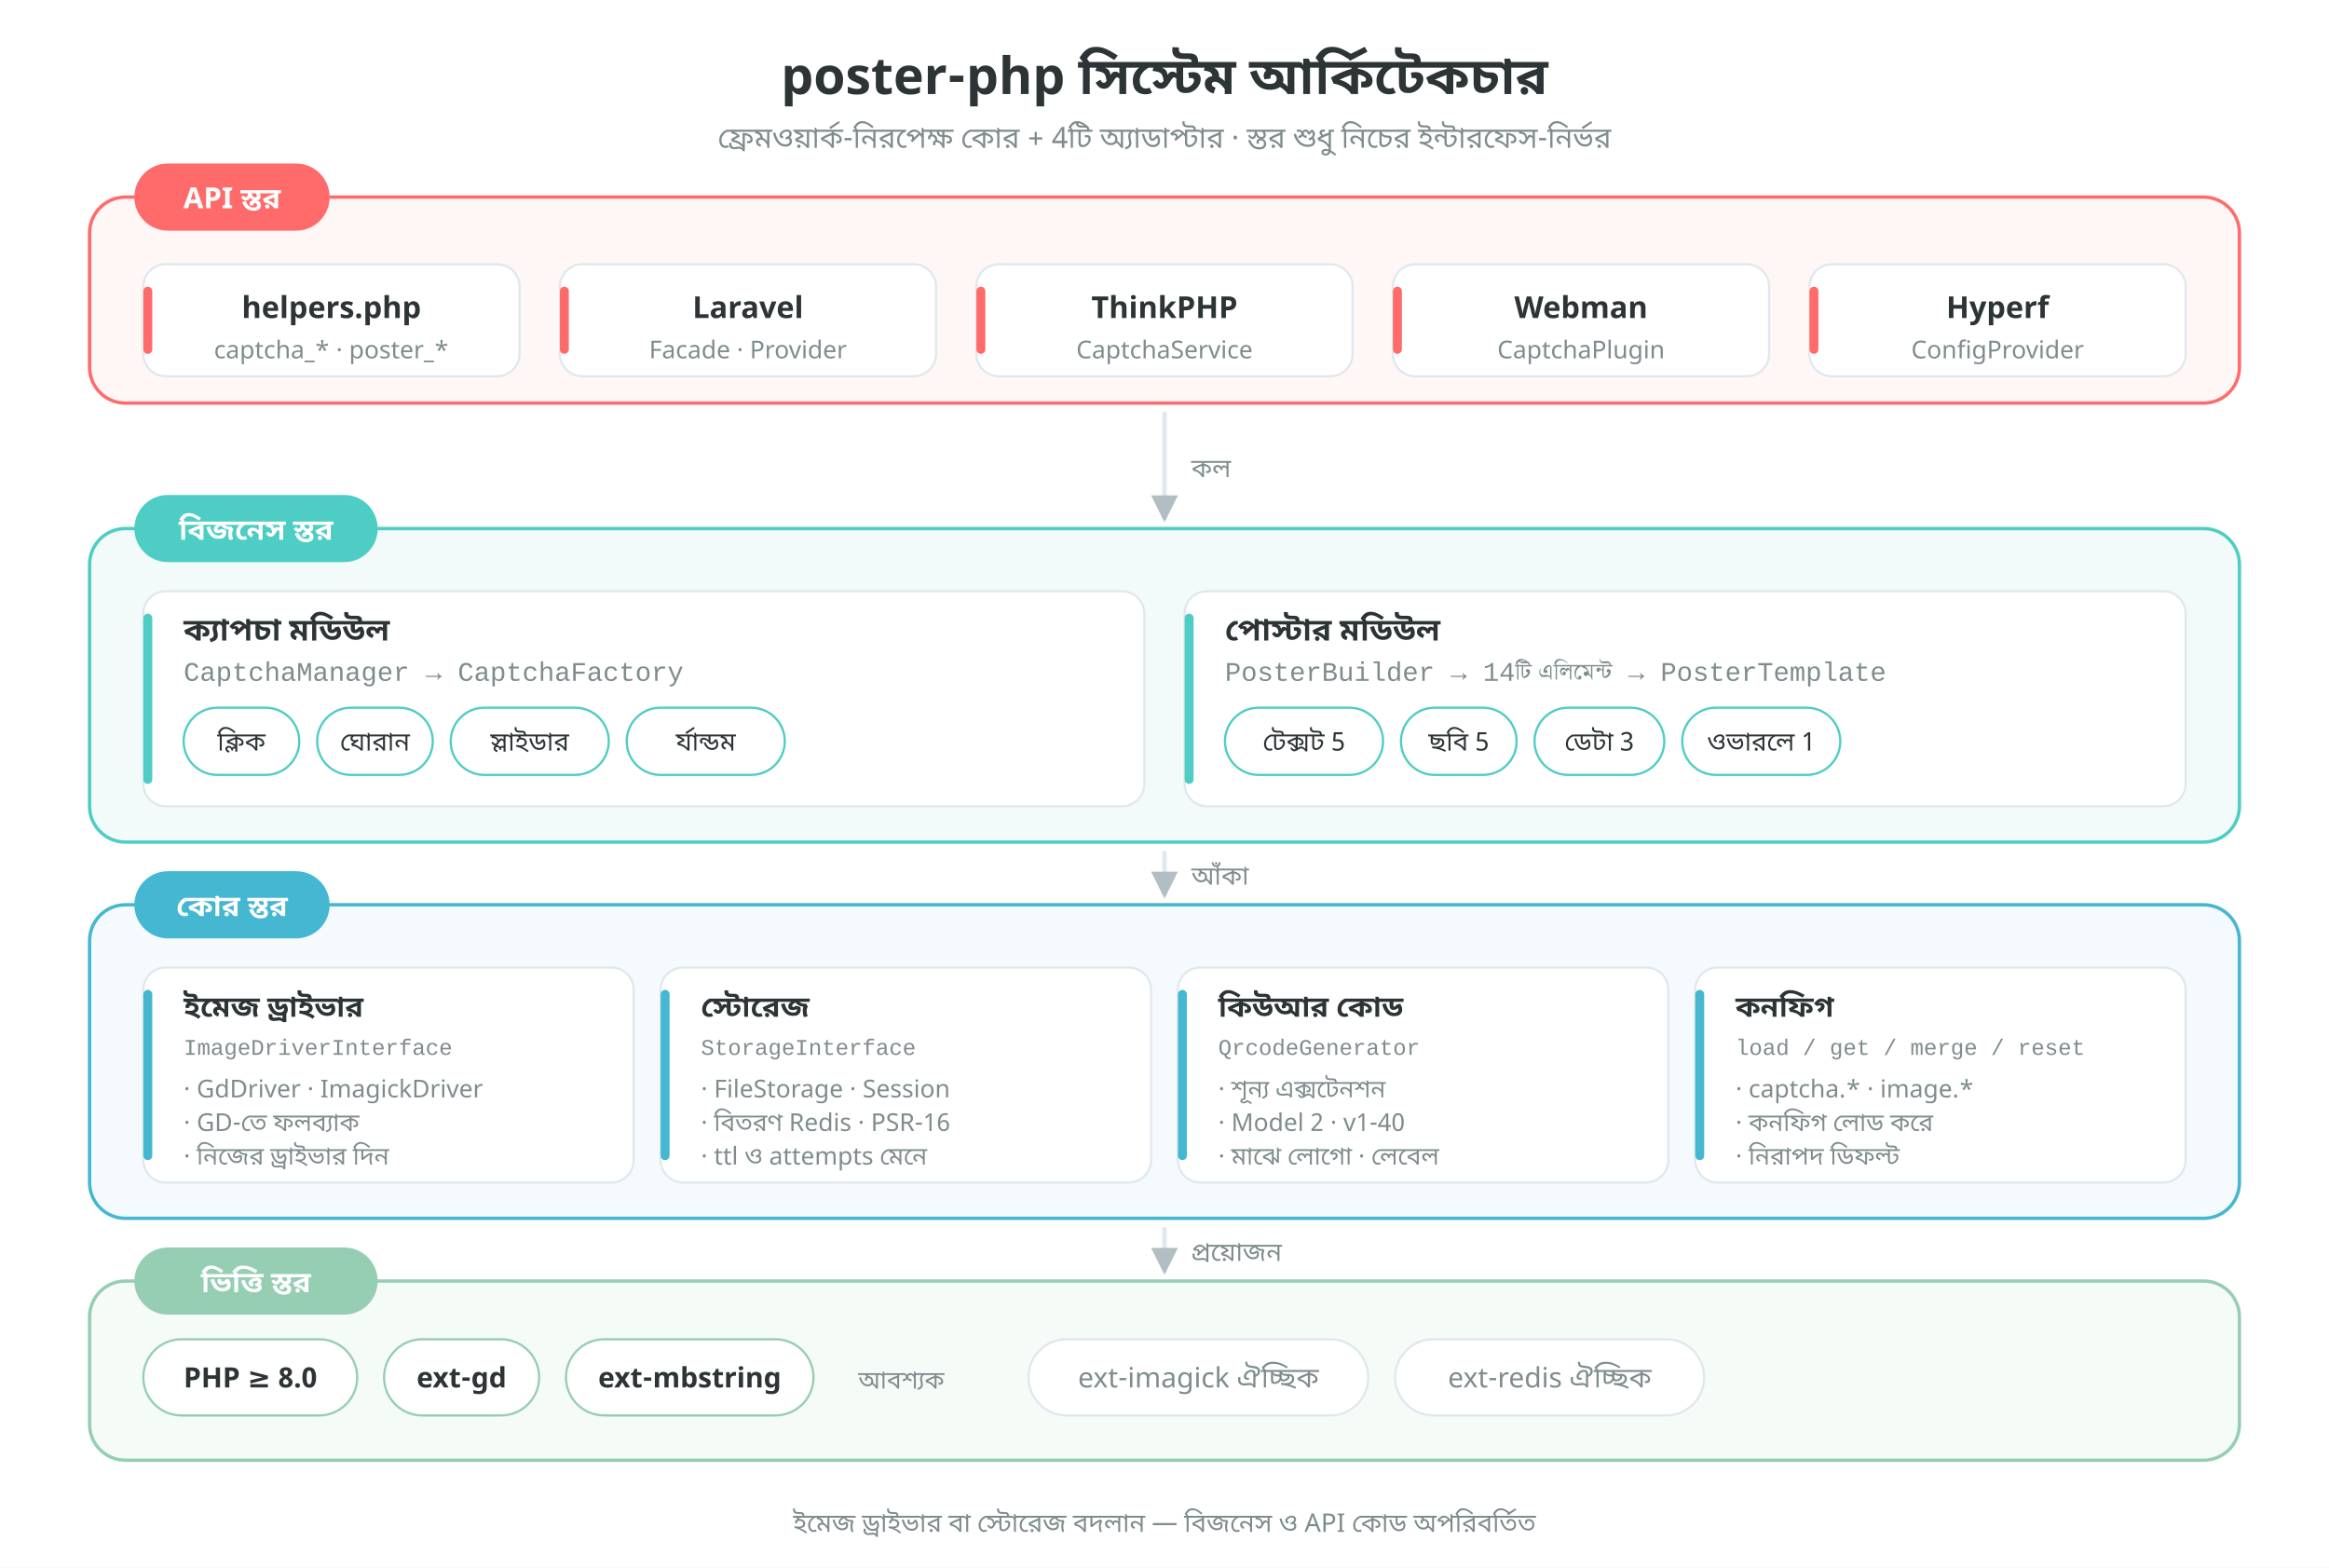
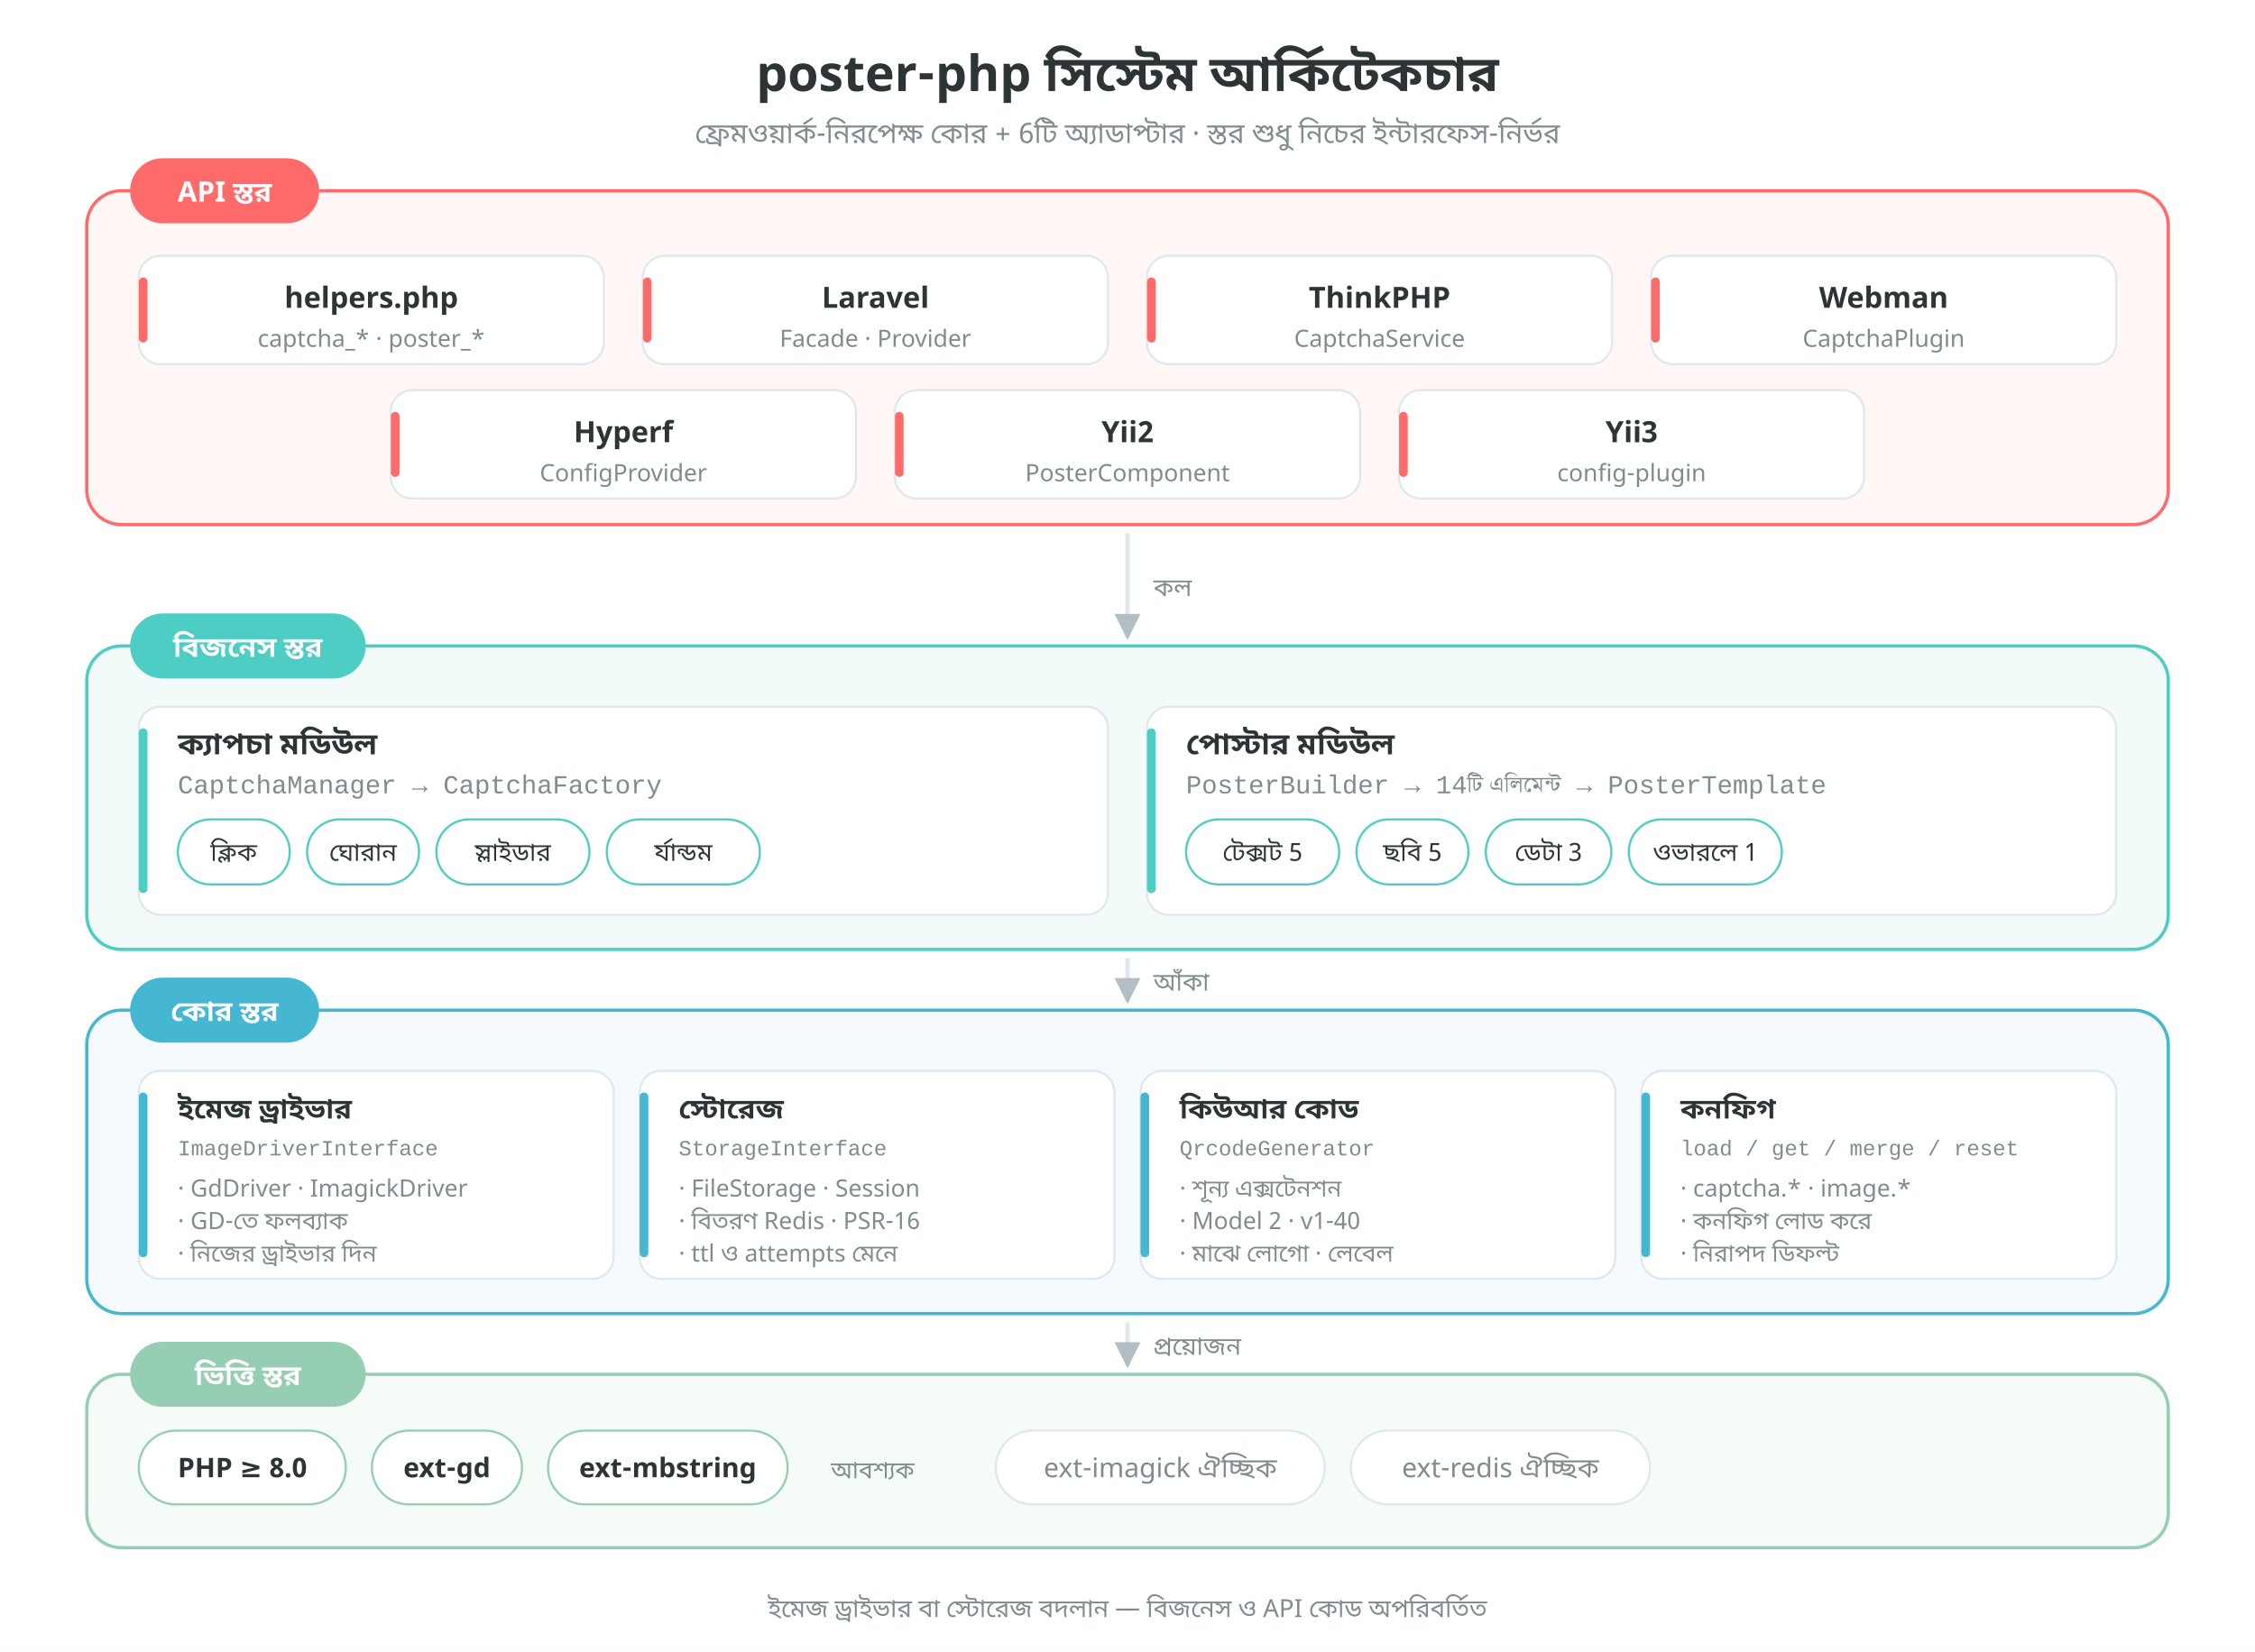
- <svg xmlns="http://www.w3.org/2000/svg" viewBox="0 0 1040 700" width="1040" height="700" font-family="'Noto Sans Bengali','Nirmala UI',sans-serif" role="img" aria-label="poster-php সিস্টেম আর্কিটেকচার">
+ <svg xmlns="http://www.w3.org/2000/svg" viewBox="0 0 1040 762" width="1040" height="762" font-family="'Noto Sans Bengali','Nirmala UI',sans-serif" role="img" aria-label="poster-php সিস্টেম আর্কিটেকচার">
  <defs>
    <marker id="arrow" viewBox="0 0 10 10" refX="9" refY="5" markerWidth="6" markerHeight="6" orient="auto">
      <path d="M0 0L10 5L0 10Z" fill="#B2BEC3" />
    </marker>
  </defs>
-   <rect width="1040" height="700" fill="#FFFFFF" />
+   <rect width="1040" height="762" fill="#FFFFFF" />
  <text x="520" y="42" font-size="23" fill="#2D3436" font-weight="700" text-anchor="middle">poster-php সিস্টেম আর্কিটেকচার</text>
-   <text x="520" y="66" font-size="13" fill="#7F8C8D" text-anchor="middle">ফ্রেমওয়ার্ক-নিরপেক্ষ কোর + 4টি অ্যাডাপ্টার · স্তর শুধু নিচের ইন্টারফেস-নির্ভর</text>
-   <rect x="40" y="88" width="960" height="92" rx="16" fill="#FFF6F6" stroke="#FF6B6B" stroke-width="1.5" />
+   <text x="520" y="66" font-size="13" fill="#7F8C8D" text-anchor="middle">ফ্রেমওয়ার্ক-নিরপেক্ষ কোর + 6টি অ্যাডাপ্টার · স্তর শুধু নিচের ইন্টারফেস-নির্ভর</text>
+   <rect x="40" y="88" width="960" height="154" rx="16" fill="#FFF6F6" stroke="#FF6B6B" stroke-width="1.5" />
  <rect x="60" y="73" width="87.2" height="30" rx="15" fill="#FF6B6B" />
  <text x="103.6" y="93" font-size="13" fill="#FFFFFF" font-weight="700" text-anchor="middle">API স্তর</text>
-   <rect x="64" y="118" width="168" height="50" rx="10" fill="#FFFFFF" stroke="#E1E8ED" stroke-width="1" />
+   <rect x="64" y="118" width="214.5" height="50" rx="10" fill="#FFFFFF" stroke="#E1E8ED" stroke-width="1" />
  <rect x="64" y="128" width="4" height="30" rx="2" fill="#FF6B6B" />
-   <text x="148" y="142" font-size="13.5" fill="#2D3436" font-weight="600" text-anchor="middle">helpers.php</text>
-   <text x="148" y="160" font-size="11" fill="#7F8C8D" text-anchor="middle">captcha_* · poster_*</text>
-   <rect x="250" y="118" width="168" height="50" rx="10" fill="#FFFFFF" stroke="#E1E8ED" stroke-width="1" />
-   <rect x="250" y="128" width="4" height="30" rx="2" fill="#FF6B6B" />
-   <text x="334" y="142" font-size="13.5" fill="#2D3436" font-weight="600" text-anchor="middle">Laravel</text>
-   <text x="334" y="160" font-size="11" fill="#7F8C8D" text-anchor="middle">Facade · Provider</text>
-   <rect x="436" y="118" width="168" height="50" rx="10" fill="#FFFFFF" stroke="#E1E8ED" stroke-width="1" />
-   <rect x="436" y="128" width="4" height="30" rx="2" fill="#FF6B6B" />
-   <text x="520" y="142" font-size="13.5" fill="#2D3436" font-weight="600" text-anchor="middle">ThinkPHP</text>
-   <text x="520" y="160" font-size="11" fill="#7F8C8D" text-anchor="middle">CaptchaService</text>
-   <rect x="622" y="118" width="168" height="50" rx="10" fill="#FFFFFF" stroke="#E1E8ED" stroke-width="1" />
-   <rect x="622" y="128" width="4" height="30" rx="2" fill="#FF6B6B" />
-   <text x="706" y="142" font-size="13.5" fill="#2D3436" font-weight="600" text-anchor="middle">Webman</text>
-   <text x="706" y="160" font-size="11" fill="#7F8C8D" text-anchor="middle">CaptchaPlugin</text>
-   <rect x="808" y="118" width="168" height="50" rx="10" fill="#FFFFFF" stroke="#E1E8ED" stroke-width="1" />
-   <rect x="808" y="128" width="4" height="30" rx="2" fill="#FF6B6B" />
-   <text x="892" y="142" font-size="13.5" fill="#2D3436" font-weight="600" text-anchor="middle">Hyperf</text>
-   <text x="892" y="160" font-size="11" fill="#7F8C8D" text-anchor="middle">ConfigProvider</text>
-   <rect x="40" y="236" width="960" height="140" rx="16" fill="#F2FBF9" stroke="#4ECDC4" stroke-width="1.5" />
-   <rect x="60" y="221" width="108.65" height="30" rx="15" fill="#4ECDC4" />
-   <text x="114.33" y="241" font-size="13" fill="#FFFFFF" font-weight="700" text-anchor="middle">বিজনেস স্তর</text>
-   <rect x="64" y="264" width="447" height="96" rx="10" fill="#FFFFFF" stroke="#E1E8ED" stroke-width="1" />
-   <rect x="64" y="274" width="4" height="76" rx="2" fill="#4ECDC4" />
-   <text x="82" y="286" font-size="14" fill="#2D3436" font-weight="600">ক্যাপচা মডিউল</text>
-   <text x="82" y="304" font-size="12" fill="#7F8C8D" font-family="'SFMono-Regular',Consolas,'Liberation Mono',Menlo,monospace">CaptchaManager → CaptchaFactory</text>
-   <rect x="82" y="316" width="51.63" height="30" rx="15" fill="#FFFFFF" stroke="#4ECDC4" stroke-width="1" />
-   <text x="107.81" y="335.14" font-size="11.5" fill="#2D3436" text-anchor="middle">ক্লিক</text>
-   <rect x="141.63" y="316" width="51.63" height="30" rx="15" fill="#FFFFFF" stroke="#4ECDC4" stroke-width="1" />
-   <text x="167.44" y="335.14" font-size="11.5" fill="#2D3436" text-anchor="middle">ঘোরান</text>
-   <rect x="201.25" y="316" width="70.6" height="30" rx="15" fill="#FFFFFF" stroke="#4ECDC4" stroke-width="1" />
-   <text x="236.55" y="335.14" font-size="11.5" fill="#2D3436" text-anchor="middle">স্লাইডার</text>
-   <rect x="279.85" y="316" width="70.6" height="30" rx="15" fill="#FFFFFF" stroke="#4ECDC4" stroke-width="1" />
-   <text x="315.15" y="335.14" font-size="11.5" fill="#2D3436" text-anchor="middle">র্যান্ডম</text>
-   <rect x="529" y="264" width="447" height="96" rx="10" fill="#FFFFFF" stroke="#E1E8ED" stroke-width="1" />
-   <rect x="529" y="274" width="4" height="76" rx="2" fill="#4ECDC4" />
-   <text x="547" y="286" font-size="14" fill="#2D3436" font-weight="600">পোস্টার মডিউল</text>
-   <text x="547" y="304" font-size="12" fill="#7F8C8D" font-family="'SFMono-Regular',Consolas,'Liberation Mono',Menlo,monospace">PosterBuilder → 14টি এলিমেন্ট → PosterTemplate</text>
-   <rect x="547" y="316" width="70.6" height="30" rx="15" fill="#FFFFFF" stroke="#4ECDC4" stroke-width="1" />
-   <text x="582.3" y="335.14" font-size="11.5" fill="#2D3436" text-anchor="middle">টেক্সট 5</text>
-   <rect x="625.6" y="316" width="51.63" height="30" rx="15" fill="#FFFFFF" stroke="#4ECDC4" stroke-width="1" />
-   <text x="651.41" y="335.14" font-size="11.5" fill="#2D3436" text-anchor="middle">ছবি 5</text>
-   <rect x="685.23" y="316" width="57.95" height="30" rx="15" fill="#FFFFFF" stroke="#4ECDC4" stroke-width="1" />
-   <text x="714.2" y="335.14" font-size="11.5" fill="#2D3436" text-anchor="middle">ডেটা 3</text>
-   <rect x="751.18" y="316" width="70.6" height="30" rx="15" fill="#FFFFFF" stroke="#4ECDC4" stroke-width="1" />
-   <text x="786.48" y="335.14" font-size="11.5" fill="#2D3436" text-anchor="middle">ওভারলে 1</text>
-   <rect x="40" y="404" width="960" height="140" rx="16" fill="#F4FAFD" stroke="#45B7D1" stroke-width="1.5" />
-   <rect x="60" y="389" width="87.2" height="30" rx="15" fill="#45B7D1" />
-   <text x="103.6" y="409" font-size="13" fill="#FFFFFF" font-weight="700" text-anchor="middle">কোর স্তর</text>
-   <rect x="64" y="432" width="219" height="96" rx="10" fill="#FFFFFF" stroke="#E1E8ED" stroke-width="1" />
-   <rect x="64" y="442" width="4" height="76" rx="2" fill="#45B7D1" />
-   <text x="82" y="454" font-size="13" fill="#2D3436" font-weight="600">ইমেজ ড্রাইভার</text>
-   <text x="82" y="471" font-size="10" fill="#7F8C8D" font-family="'SFMono-Regular',Consolas,'Liberation Mono',Menlo,monospace">ImageDriverInterface</text>
-   <text x="82" y="490" font-size="11" fill="#7F8C8D">· GdDriver · ImagickDriver</text>
-   <text x="82" y="505" font-size="11" fill="#7F8C8D">· GD-তে ফলব্যাক</text>
-   <text x="82" y="520" font-size="11" fill="#7F8C8D">· নিজের ড্রাইভার দিন</text>
-   <rect x="295" y="432" width="219" height="96" rx="10" fill="#FFFFFF" stroke="#E1E8ED" stroke-width="1" />
-   <rect x="295" y="442" width="4" height="76" rx="2" fill="#45B7D1" />
-   <text x="313" y="454" font-size="13" fill="#2D3436" font-weight="600">স্টোরেজ</text>
-   <text x="313" y="471" font-size="10" fill="#7F8C8D" font-family="'SFMono-Regular',Consolas,'Liberation Mono',Menlo,monospace">StorageInterface</text>
-   <text x="313" y="490" font-size="11" fill="#7F8C8D">· FileStorage · Session</text>
-   <text x="313" y="505" font-size="11" fill="#7F8C8D">· বিতরণ Redis · PSR-16</text>
-   <text x="313" y="520" font-size="11" fill="#7F8C8D">· ttl ও attempts মেনে</text>
-   <rect x="526" y="432" width="219" height="96" rx="10" fill="#FFFFFF" stroke="#E1E8ED" stroke-width="1" />
-   <rect x="526" y="442" width="4" height="76" rx="2" fill="#45B7D1" />
-   <text x="544" y="454" font-size="13" fill="#2D3436" font-weight="600">কিউআর কোড</text>
-   <text x="544" y="471" font-size="10" fill="#7F8C8D" font-family="'SFMono-Regular',Consolas,'Liberation Mono',Menlo,monospace">QrcodeGenerator</text>
-   <text x="544" y="490" font-size="11" fill="#7F8C8D">· শূন্য এক্সটেনশন</text>
-   <text x="544" y="505" font-size="11" fill="#7F8C8D">· Model 2 · v1-40</text>
-   <text x="544" y="520" font-size="11" fill="#7F8C8D">· মাঝে লোগো · লেবেল</text>
-   <rect x="757" y="432" width="219" height="96" rx="10" fill="#FFFFFF" stroke="#E1E8ED" stroke-width="1" />
-   <rect x="757" y="442" width="4" height="76" rx="2" fill="#45B7D1" />
-   <text x="775" y="454" font-size="13" fill="#2D3436" font-weight="600">কনফিগ</text>
-   <text x="775" y="471" font-size="10" fill="#7F8C8D" font-family="'SFMono-Regular',Consolas,'Liberation Mono',Menlo,monospace">load / get / merge / reset</text>
-   <text x="775" y="490" font-size="11" fill="#7F8C8D">· captcha.* · image.*</text>
-   <text x="775" y="505" font-size="11" fill="#7F8C8D">· কনফিগ লোড করে</text>
-   <text x="775" y="520" font-size="11" fill="#7F8C8D">· নিরাপদ ডিফল্ট</text>
-   <rect x="40" y="572" width="960" height="80" rx="16" fill="#F5FBF7" stroke="#96CEB4" stroke-width="1.5" />
-   <rect x="60" y="557" width="108.65" height="30" rx="15" fill="#96CEB4" />
-   <text x="114.33" y="577" font-size="13" fill="#FFFFFF" font-weight="700" text-anchor="middle">ভিত্তি স্তর</text>
-   <rect x="64" y="598" width="95.5" height="34" rx="17" fill="#FFFFFF" stroke="#96CEB4" stroke-width="1" />
-   <text x="111.75" y="619.5" font-size="12.5" fill="#2D3436" font-weight="600" text-anchor="middle">PHP ≥ 8.0</text>
-   <rect x="171.5" y="598" width="69.25" height="34" rx="17" fill="#FFFFFF" stroke="#96CEB4" stroke-width="1" />
-   <text x="206.13" y="619.5" font-size="12.5" fill="#2D3436" font-weight="600" text-anchor="middle">ext-gd</text>
-   <rect x="252.75" y="598" width="110.5" height="34" rx="17" fill="#FFFFFF" stroke="#96CEB4" stroke-width="1" />
-   <text x="308" y="619.5" font-size="12.5" fill="#2D3436" font-weight="600" text-anchor="middle">ext-mbstring</text>
-   <text x="383.25" y="620" font-size="11" fill="#7F8C8D">আবশ্যক</text>
-   <rect x="459.25" y="598" width="151.75" height="34" rx="17" fill="#FFFFFF" stroke="#E1E8ED" stroke-width="1" />
-   <text x="535.13" y="619.5" font-size="12.5" fill="#7F8C8D" text-anchor="middle">ext-imagick ঐচ্ছিক</text>
-   <rect x="623" y="598" width="138" height="34" rx="17" fill="#FFFFFF" stroke="#E1E8ED" stroke-width="1" />
-   <text x="692" y="619.5" font-size="12.5" fill="#7F8C8D" text-anchor="middle">ext-redis ঐচ্ছিক</text>
-   <line x1="520" y1="184" x2="520" y2="232" stroke="#E1E8ED" stroke-width="2" marker-end="url(#arrow)" />
-   <text x="532" y="213" font-size="11.5" fill="#7F8C8D">কল</text>
-   <line x1="520" y1="380" x2="520" y2="400" stroke="#E1E8ED" stroke-width="2" marker-end="url(#arrow)" />
-   <text x="532" y="395" font-size="11.5" fill="#7F8C8D">আঁকা</text>
-   <line x1="520" y1="548" x2="520" y2="568" stroke="#E1E8ED" stroke-width="2" marker-end="url(#arrow)" />
-   <text x="532" y="563" font-size="11.5" fill="#7F8C8D">প্রয়োজন</text>
-   <text x="520" y="684" font-size="11.5" fill="#7F8C8D" text-anchor="middle">ইমেজ ড্রাইভার বা স্টোরেজ বদলান — বিজনেস ও API কোড অপরিবর্তিত</text>
+   <text x="171.25" y="142" font-size="13.5" fill="#2D3436" font-weight="600" text-anchor="middle">helpers.php</text>
+   <text x="171.25" y="160" font-size="11" fill="#7F8C8D" text-anchor="middle">captcha_* · poster_*</text>
+   <rect x="296.5" y="118" width="214.5" height="50" rx="10" fill="#FFFFFF" stroke="#E1E8ED" stroke-width="1" />
+   <rect x="296.5" y="128" width="4" height="30" rx="2" fill="#FF6B6B" />
+   <text x="403.75" y="142" font-size="13.5" fill="#2D3436" font-weight="600" text-anchor="middle">Laravel</text>
+   <text x="403.75" y="160" font-size="11" fill="#7F8C8D" text-anchor="middle">Facade · Provider</text>
+   <rect x="529" y="118" width="214.5" height="50" rx="10" fill="#FFFFFF" stroke="#E1E8ED" stroke-width="1" />
+   <rect x="529" y="128" width="4" height="30" rx="2" fill="#FF6B6B" />
+   <text x="636.25" y="142" font-size="13.5" fill="#2D3436" font-weight="600" text-anchor="middle">ThinkPHP</text>
+   <text x="636.25" y="160" font-size="11" fill="#7F8C8D" text-anchor="middle">CaptchaService</text>
+   <rect x="761.5" y="118" width="214.5" height="50" rx="10" fill="#FFFFFF" stroke="#E1E8ED" stroke-width="1" />
+   <rect x="761.5" y="128" width="4" height="30" rx="2" fill="#FF6B6B" />
+   <text x="868.75" y="142" font-size="13.5" fill="#2D3436" font-weight="600" text-anchor="middle">Webman</text>
+   <text x="868.75" y="160" font-size="11" fill="#7F8C8D" text-anchor="middle">CaptchaPlugin</text>
+   <rect x="180.25" y="180" width="214.5" height="50" rx="10" fill="#FFFFFF" stroke="#E1E8ED" stroke-width="1" />
+   <rect x="180.25" y="190" width="4" height="30" rx="2" fill="#FF6B6B" />
+   <text x="287.5" y="204" font-size="13.5" fill="#2D3436" font-weight="600" text-anchor="middle">Hyperf</text>
+   <text x="287.5" y="222" font-size="11" fill="#7F8C8D" text-anchor="middle">ConfigProvider</text>
+   <rect x="412.75" y="180" width="214.5" height="50" rx="10" fill="#FFFFFF" stroke="#E1E8ED" stroke-width="1" />
+   <rect x="412.75" y="190" width="4" height="30" rx="2" fill="#FF6B6B" />
+   <text x="520" y="204" font-size="13.5" fill="#2D3436" font-weight="600" text-anchor="middle">Yii2</text>
+   <text x="520" y="222" font-size="11" fill="#7F8C8D" text-anchor="middle">PosterComponent</text>
+   <rect x="645.25" y="180" width="214.5" height="50" rx="10" fill="#FFFFFF" stroke="#E1E8ED" stroke-width="1" />
+   <rect x="645.25" y="190" width="4" height="30" rx="2" fill="#FF6B6B" />
+   <text x="752.5" y="204" font-size="13.5" fill="#2D3436" font-weight="600" text-anchor="middle">Yii3</text>
+   <text x="752.5" y="222" font-size="11" fill="#7F8C8D" text-anchor="middle">config-plugin</text>
+   <rect x="40" y="298" width="960" height="140" rx="16" fill="#F2FBF9" stroke="#4ECDC4" stroke-width="1.5" />
+   <rect x="60" y="283" width="108.65" height="30" rx="15" fill="#4ECDC4" />
+   <text x="114.33" y="303" font-size="13" fill="#FFFFFF" font-weight="700" text-anchor="middle">বিজনেস স্তর</text>
+   <rect x="64" y="326" width="447" height="96" rx="10" fill="#FFFFFF" stroke="#E1E8ED" stroke-width="1" />
+   <rect x="64" y="336" width="4" height="76" rx="2" fill="#4ECDC4" />
+   <text x="82" y="348" font-size="14" fill="#2D3436" font-weight="600">ক্যাপচা মডিউল</text>
+   <text x="82" y="366" font-size="12" fill="#7F8C8D" font-family="'SFMono-Regular',Consolas,'Liberation Mono',Menlo,monospace">CaptchaManager → CaptchaFactory</text>
+   <rect x="82" y="378" width="51.63" height="30" rx="15" fill="#FFFFFF" stroke="#4ECDC4" stroke-width="1" />
+   <text x="107.81" y="397.14" font-size="11.5" fill="#2D3436" text-anchor="middle">ক্লিক</text>
+   <rect x="141.63" y="378" width="51.63" height="30" rx="15" fill="#FFFFFF" stroke="#4ECDC4" stroke-width="1" />
+   <text x="167.44" y="397.14" font-size="11.5" fill="#2D3436" text-anchor="middle">ঘোরান</text>
+   <rect x="201.25" y="378" width="70.6" height="30" rx="15" fill="#FFFFFF" stroke="#4ECDC4" stroke-width="1" />
+   <text x="236.55" y="397.14" font-size="11.5" fill="#2D3436" text-anchor="middle">স্লাইডার</text>
+   <rect x="279.85" y="378" width="70.6" height="30" rx="15" fill="#FFFFFF" stroke="#4ECDC4" stroke-width="1" />
+   <text x="315.15" y="397.14" font-size="11.5" fill="#2D3436" text-anchor="middle">র্যান্ডম</text>
+   <rect x="529" y="326" width="447" height="96" rx="10" fill="#FFFFFF" stroke="#E1E8ED" stroke-width="1" />
+   <rect x="529" y="336" width="4" height="76" rx="2" fill="#4ECDC4" />
+   <text x="547" y="348" font-size="14" fill="#2D3436" font-weight="600">পোস্টার মডিউল</text>
+   <text x="547" y="366" font-size="12" fill="#7F8C8D" font-family="'SFMono-Regular',Consolas,'Liberation Mono',Menlo,monospace">PosterBuilder → 14টি এলিমেন্ট → PosterTemplate</text>
+   <rect x="547" y="378" width="70.6" height="30" rx="15" fill="#FFFFFF" stroke="#4ECDC4" stroke-width="1" />
+   <text x="582.3" y="397.14" font-size="11.5" fill="#2D3436" text-anchor="middle">টেক্সট 5</text>
+   <rect x="625.6" y="378" width="51.63" height="30" rx="15" fill="#FFFFFF" stroke="#4ECDC4" stroke-width="1" />
+   <text x="651.41" y="397.14" font-size="11.5" fill="#2D3436" text-anchor="middle">ছবি 5</text>
+   <rect x="685.23" y="378" width="57.95" height="30" rx="15" fill="#FFFFFF" stroke="#4ECDC4" stroke-width="1" />
+   <text x="714.2" y="397.14" font-size="11.5" fill="#2D3436" text-anchor="middle">ডেটা 3</text>
+   <rect x="751.18" y="378" width="70.6" height="30" rx="15" fill="#FFFFFF" stroke="#4ECDC4" stroke-width="1" />
+   <text x="786.48" y="397.14" font-size="11.5" fill="#2D3436" text-anchor="middle">ওভারলে 1</text>
+   <rect x="40" y="466" width="960" height="140" rx="16" fill="#F4FAFD" stroke="#45B7D1" stroke-width="1.5" />
+   <rect x="60" y="451" width="87.2" height="30" rx="15" fill="#45B7D1" />
+   <text x="103.6" y="471" font-size="13" fill="#FFFFFF" font-weight="700" text-anchor="middle">কোর স্তর</text>
+   <rect x="64" y="494" width="219" height="96" rx="10" fill="#FFFFFF" stroke="#E1E8ED" stroke-width="1" />
+   <rect x="64" y="504" width="4" height="76" rx="2" fill="#45B7D1" />
+   <text x="82" y="516" font-size="13" fill="#2D3436" font-weight="600">ইমেজ ড্রাইভার</text>
+   <text x="82" y="533" font-size="10" fill="#7F8C8D" font-family="'SFMono-Regular',Consolas,'Liberation Mono',Menlo,monospace">ImageDriverInterface</text>
+   <text x="82" y="552" font-size="11" fill="#7F8C8D">· GdDriver · ImagickDriver</text>
+   <text x="82" y="567" font-size="11" fill="#7F8C8D">· GD-তে ফলব্যাক</text>
+   <text x="82" y="582" font-size="11" fill="#7F8C8D">· নিজের ড্রাইভার দিন</text>
+   <rect x="295" y="494" width="219" height="96" rx="10" fill="#FFFFFF" stroke="#E1E8ED" stroke-width="1" />
+   <rect x="295" y="504" width="4" height="76" rx="2" fill="#45B7D1" />
+   <text x="313" y="516" font-size="13" fill="#2D3436" font-weight="600">স্টোরেজ</text>
+   <text x="313" y="533" font-size="10" fill="#7F8C8D" font-family="'SFMono-Regular',Consolas,'Liberation Mono',Menlo,monospace">StorageInterface</text>
+   <text x="313" y="552" font-size="11" fill="#7F8C8D">· FileStorage · Session</text>
+   <text x="313" y="567" font-size="11" fill="#7F8C8D">· বিতরণ Redis · PSR-16</text>
+   <text x="313" y="582" font-size="11" fill="#7F8C8D">· ttl ও attempts মেনে</text>
+   <rect x="526" y="494" width="219" height="96" rx="10" fill="#FFFFFF" stroke="#E1E8ED" stroke-width="1" />
+   <rect x="526" y="504" width="4" height="76" rx="2" fill="#45B7D1" />
+   <text x="544" y="516" font-size="13" fill="#2D3436" font-weight="600">কিউআর কোড</text>
+   <text x="544" y="533" font-size="10" fill="#7F8C8D" font-family="'SFMono-Regular',Consolas,'Liberation Mono',Menlo,monospace">QrcodeGenerator</text>
+   <text x="544" y="552" font-size="11" fill="#7F8C8D">· শূন্য এক্সটেনশন</text>
+   <text x="544" y="567" font-size="11" fill="#7F8C8D">· Model 2 · v1-40</text>
+   <text x="544" y="582" font-size="11" fill="#7F8C8D">· মাঝে লোগো · লেবেল</text>
+   <rect x="757" y="494" width="219" height="96" rx="10" fill="#FFFFFF" stroke="#E1E8ED" stroke-width="1" />
+   <rect x="757" y="504" width="4" height="76" rx="2" fill="#45B7D1" />
+   <text x="775" y="516" font-size="13" fill="#2D3436" font-weight="600">কনফিগ</text>
+   <text x="775" y="533" font-size="10" fill="#7F8C8D" font-family="'SFMono-Regular',Consolas,'Liberation Mono',Menlo,monospace">load / get / merge / reset</text>
+   <text x="775" y="552" font-size="11" fill="#7F8C8D">· captcha.* · image.*</text>
+   <text x="775" y="567" font-size="11" fill="#7F8C8D">· কনফিগ লোড করে</text>
+   <text x="775" y="582" font-size="11" fill="#7F8C8D">· নিরাপদ ডিফল্ট</text>
+   <rect x="40" y="634" width="960" height="80" rx="16" fill="#F5FBF7" stroke="#96CEB4" stroke-width="1.5" />
+   <rect x="60" y="619" width="108.65" height="30" rx="15" fill="#96CEB4" />
+   <text x="114.33" y="639" font-size="13" fill="#FFFFFF" font-weight="700" text-anchor="middle">ভিত্তি স্তর</text>
+   <rect x="64" y="660" width="95.5" height="34" rx="17" fill="#FFFFFF" stroke="#96CEB4" stroke-width="1" />
+   <text x="111.75" y="681.5" font-size="12.5" fill="#2D3436" font-weight="600" text-anchor="middle">PHP ≥ 8.0</text>
+   <rect x="171.5" y="660" width="69.25" height="34" rx="17" fill="#FFFFFF" stroke="#96CEB4" stroke-width="1" />
+   <text x="206.13" y="681.5" font-size="12.5" fill="#2D3436" font-weight="600" text-anchor="middle">ext-gd</text>
+   <rect x="252.75" y="660" width="110.5" height="34" rx="17" fill="#FFFFFF" stroke="#96CEB4" stroke-width="1" />
+   <text x="308" y="681.5" font-size="12.5" fill="#2D3436" font-weight="600" text-anchor="middle">ext-mbstring</text>
+   <text x="383.25" y="682" font-size="11" fill="#7F8C8D">আবশ্যক</text>
+   <rect x="459.25" y="660" width="151.75" height="34" rx="17" fill="#FFFFFF" stroke="#E1E8ED" stroke-width="1" />
+   <text x="535.13" y="681.5" font-size="12.5" fill="#7F8C8D" text-anchor="middle">ext-imagick ঐচ্ছিক</text>
+   <rect x="623" y="660" width="138" height="34" rx="17" fill="#FFFFFF" stroke="#E1E8ED" stroke-width="1" />
+   <text x="692" y="681.5" font-size="12.5" fill="#7F8C8D" text-anchor="middle">ext-redis ঐচ্ছিক</text>
+   <line x1="520" y1="246" x2="520" y2="294" stroke="#E1E8ED" stroke-width="2" marker-end="url(#arrow)" />
+   <text x="532" y="275" font-size="11.5" fill="#7F8C8D">কল</text>
+   <line x1="520" y1="442" x2="520" y2="462" stroke="#E1E8ED" stroke-width="2" marker-end="url(#arrow)" />
+   <text x="532" y="457" font-size="11.5" fill="#7F8C8D">আঁকা</text>
+   <line x1="520" y1="610" x2="520" y2="630" stroke="#E1E8ED" stroke-width="2" marker-end="url(#arrow)" />
+   <text x="532" y="625" font-size="11.5" fill="#7F8C8D">প্রয়োজন</text>
+   <text x="520" y="746" font-size="11.5" fill="#7F8C8D" text-anchor="middle">ইমেজ ড্রাইভার বা স্টোরেজ বদলান — বিজনেস ও API কোড অপরিবর্তিত</text>
</svg>
